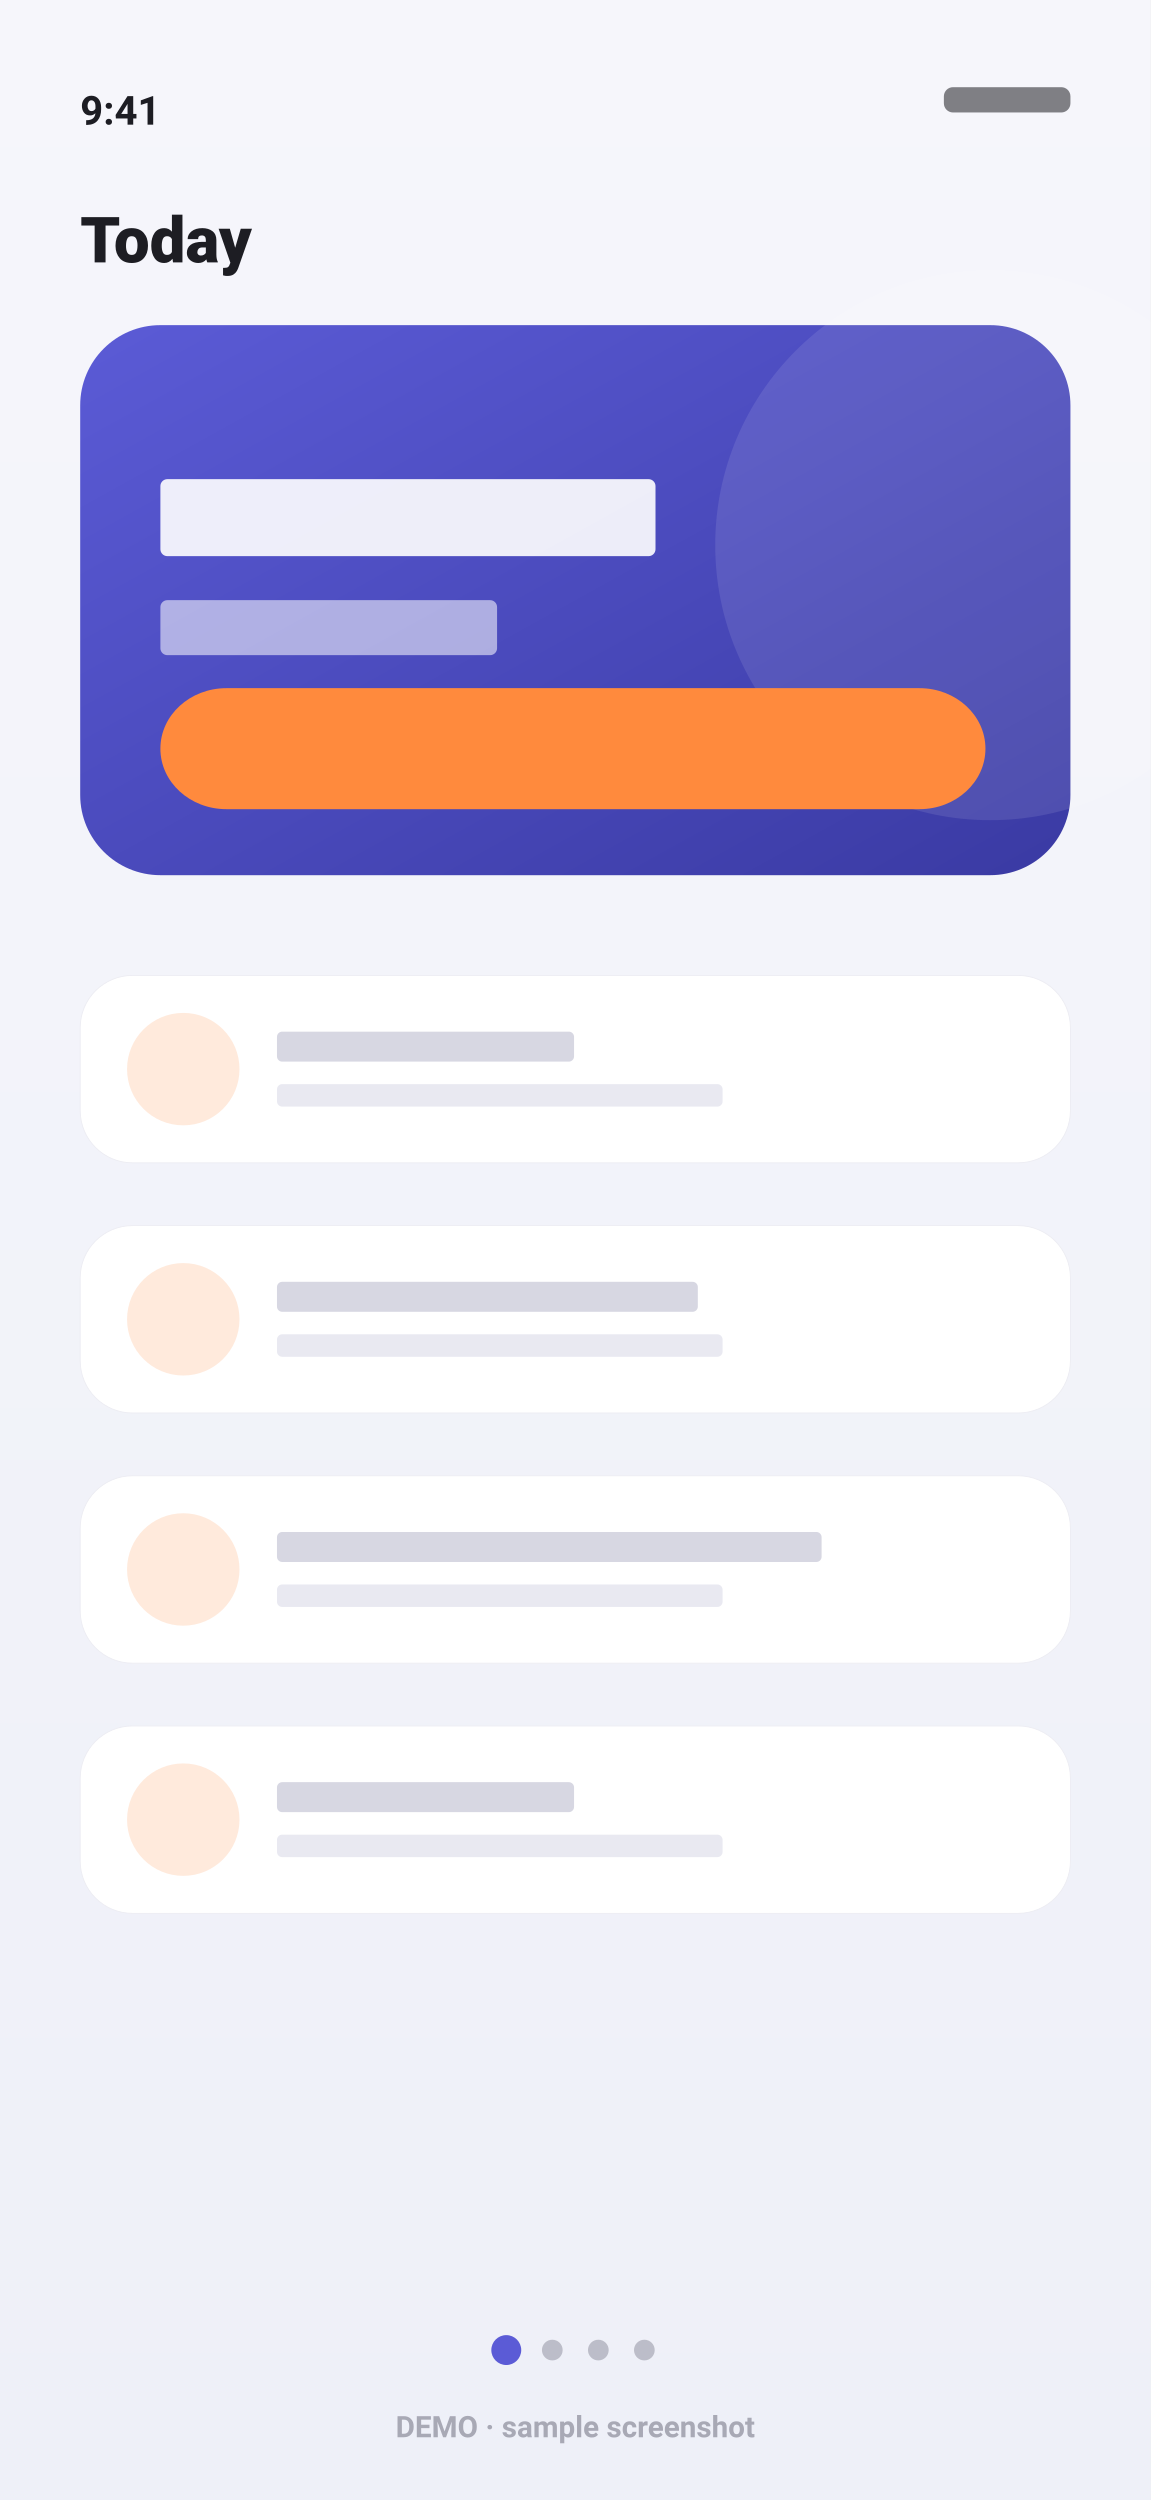
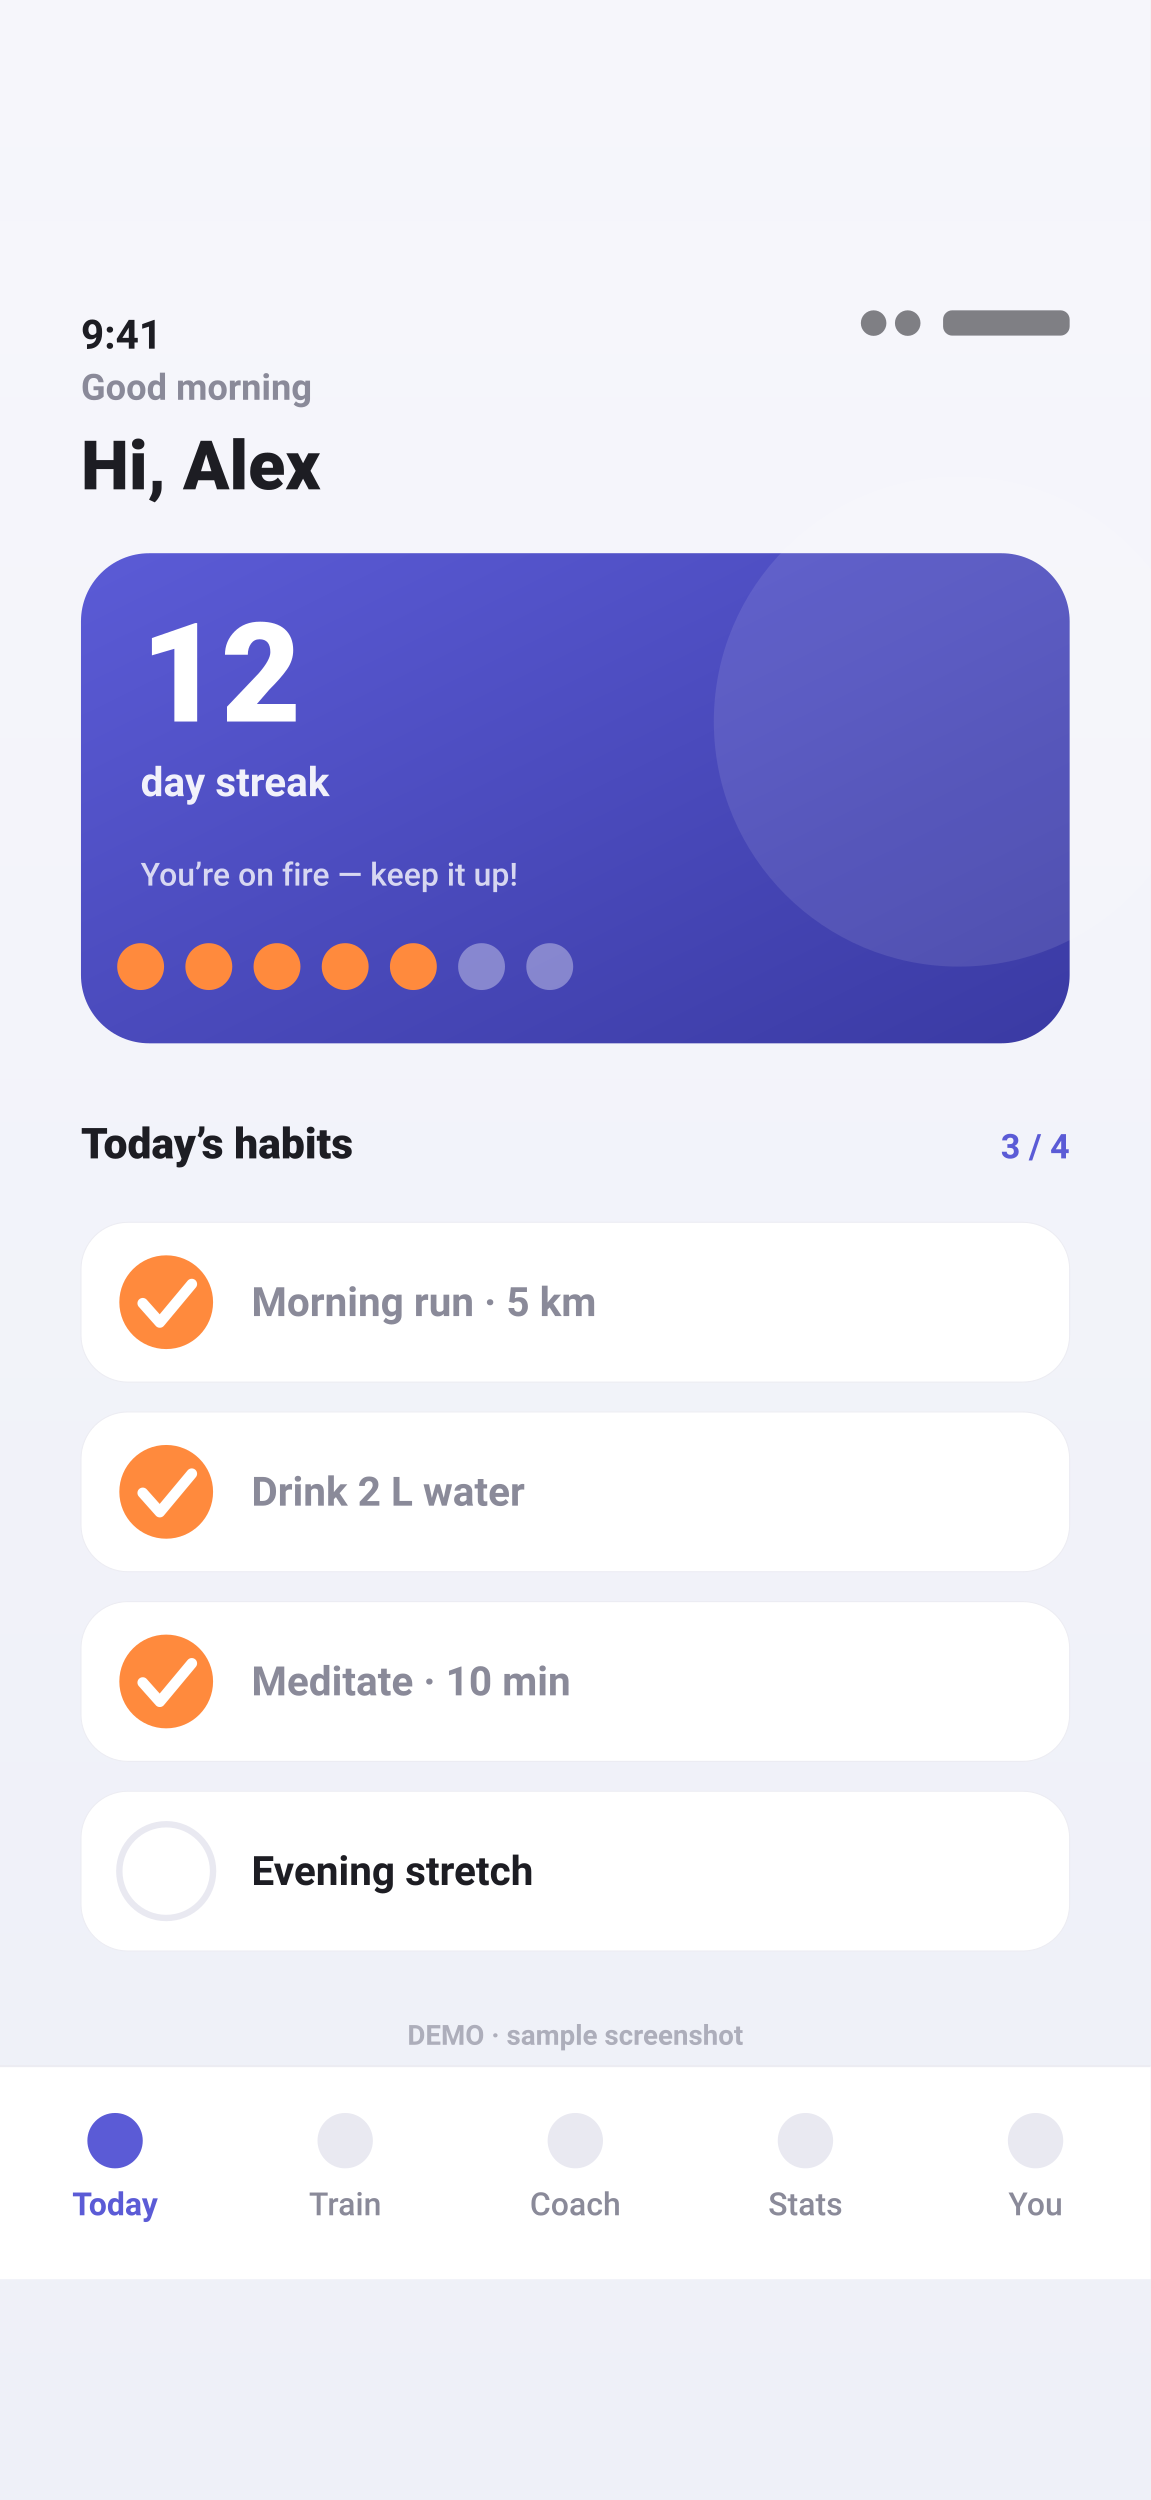
<svg xmlns="http://www.w3.org/2000/svg" viewBox="0 0 1320 2868" width="1320" height="2868" role="img" aria-label="Today">
  <defs>
    <linearGradient id="bg" x1="0" y1="0" x2="0" y2="1">
      <stop offset="0" stop-color="#f6f6fb" />
      <stop offset="1" stop-color="#eef0f8" />
    </linearGradient>
    <linearGradient id="hero" x1="0" y1="0" x2="1" y2="1">
      <stop offset="0" stop-color="#5b5bd6" />
      <stop offset="1" stop-color="#3a3aa3" />
    </linearGradient>
+     <linearGradient id="warm" x1="0" y1="0" x2="1" y2="1">
+       <stop offset="0" stop-color="#ff9d57" />
+       <stop offset="1" stop-color="#ff8a3d" />
+     </linearGradient>
  </defs>
  <rect width="1320" height="2868" fill="url(#bg)" />
-   <text x="92" y="143" font-family="-apple-system,Segoe UI,Roboto,sans-serif" font-size="46" font-weight="700" fill="#1d1d23">9:41</text>
-   <rect x="1082.8" y="100" width="145.2" height="29.04" rx="10.56" fill="#1d1d23" opacity="0.55" />
-   <text x="92" y="301" font-family="-apple-system,Segoe UI,Roboto,sans-serif" font-size="73" font-weight="800" fill="#1d1d23">Today</text>
-   <rect x="92" y="373" width="1136" height="631" rx="92" fill="url(#hero)" />
-   <circle cx="1136" cy="625.4" r="315.5" fill="#ffffff" opacity="0.10" />
-   <rect x="184" y="549.68" width="568" height="88.34" rx="8" fill="#ffffff" opacity="0.9" />
-   <rect x="184" y="688.5" width="386.24" height="63.1" rx="8" fill="#ffffff" opacity="0.55" />
-   <rect x="184" y="789.46" width="946.5" height="138.82" rx="75.72" fill="#ff8a3d" />
-   <rect x="92" y="1119" width="1136" height="215" rx="60" fill="#ffffff" stroke="#ececf2" />
-   <circle cx="210.25" cy="1226.5" r="64.5" fill="#ff8a3d" opacity="0.18" />
-   <rect x="317.75" y="1183.5" width="340.8" height="34.4" rx="6" fill="#d7d7e2" />
-   <rect x="317.75" y="1243.7" width="511.2" height="25.8" rx="6" fill="#e9e9f1" />
-   <rect x="92" y="1406" width="1136" height="215" rx="60" fill="#ffffff" stroke="#ececf2" />
-   <circle cx="210.25" cy="1513.5" r="64.5" fill="#ff8a3d" opacity="0.18" />
-   <rect x="317.75" y="1470.5" width="482.8" height="34.4" rx="6" fill="#d7d7e2" />
-   <rect x="317.75" y="1530.7" width="511.2" height="25.8" rx="6" fill="#e9e9f1" />
-   <rect x="92" y="1693" width="1136" height="215" rx="60" fill="#ffffff" stroke="#ececf2" />
-   <circle cx="210.25" cy="1800.5" r="64.5" fill="#ff8a3d" opacity="0.18" />
-   <rect x="317.75" y="1757.5" width="624.8" height="34.4" rx="6" fill="#d7d7e2" />
-   <rect x="317.75" y="1817.7" width="511.2" height="25.8" rx="6" fill="#e9e9f1" />
-   <rect x="92" y="1980" width="1136" height="215" rx="60" fill="#ffffff" stroke="#ececf2" />
-   <circle cx="210.25" cy="2087.5" r="64.5" fill="#ff8a3d" opacity="0.18" />
-   <rect x="317.75" y="2044.5" width="340.8" height="34.4" rx="6" fill="#d7d7e2" />
-   <rect x="317.75" y="2104.7" width="511.2" height="25.8" rx="6" fill="#e9e9f1" />
-   <g>
-     <circle cx="580.8" cy="2696" r="17.16" fill="#5b5bd6" opacity="1" />
-     <circle cx="633.6" cy="2696" r="11.88" fill="#8a8a99" opacity="0.5" />
-     <circle cx="686.4" cy="2696" r="11.88" fill="#8a8a99" opacity="0.5" />
-     <circle cx="739.2" cy="2696" r="11.88" fill="#8a8a99" opacity="0.5" />
+   <g transform="translate(0.00 253.33) scale(1.22222)">
+     <rect width="1080" height="1932" fill="url(#bg)" />
+     <text x="76" y="120" font-family="-apple-system,Segoe UI,Roboto,sans-serif" font-size="38" font-weight="700" fill="#1d1d23">9:41</text>
+     <rect x="885.2" y="84" width="118.8" height="23.76" rx="8.64" fill="#1d1d23" opacity="0.55" />
+     <circle cx="820" cy="96" r="12" fill="#1d1d23" opacity="0.55" />
+     <circle cx="852" cy="96" r="12" fill="#1d1d23" opacity="0.55" />
+     <text x="76" y="168" font-family="-apple-system,Segoe UI,Roboto,sans-serif" font-size="34" font-weight="600" fill="#8a8a99">Good morning</text>
+     <text x="76" y="252" font-family="-apple-system,Segoe UI,Roboto,sans-serif" font-size="64" font-weight="800" fill="#1d1d23">Hi, Alex</text>
+     <rect x="76" y="312" width="928" height="460" rx="64" fill="url(#hero)" />
+     <circle cx="900" cy="470" r="230" fill="#ffffff" opacity="0.10" />
+     <text x="132" y="470" font-family="-apple-system,Segoe UI,Roboto,sans-serif" font-size="130" font-weight="800" fill="#ffffff">12</text>
+     <text x="132" y="540" font-family="-apple-system,Segoe UI,Roboto,sans-serif" font-size="38" font-weight="600" fill="#ffffff" opacity="0.92">day streak</text>
+     <text x="132" y="624" font-family="-apple-system,Segoe UI,Roboto,sans-serif" font-size="30" font-weight="500" fill="#ffffff" opacity="0.78">You’re on fire — keep it up!</text>
+     <circle cx="132" cy="700" r="22" fill="#ff8a3d" />
+     <circle cx="196" cy="700" r="22" fill="#ff8a3d" />
+     <circle cx="260" cy="700" r="22" fill="#ff8a3d" />
+     <circle cx="324" cy="700" r="22" fill="#ff8a3d" />
+     <circle cx="388" cy="700" r="22" fill="#ff8a3d" />
+     <circle cx="452" cy="700" r="22" fill="#ffffff" opacity="0.35" />
+     <circle cx="516" cy="700" r="22" fill="#ffffff" opacity="0.35" />
+     <text x="76" y="880" font-family="-apple-system,Segoe UI,Roboto,sans-serif" font-size="40" font-weight="800" fill="#1d1d23">Today’s habits</text>
+     <text x="1004" y="880" font-family="-apple-system,Segoe UI,Roboto,sans-serif" font-size="32" font-weight="600" fill="#5b5bd6" text-anchor="end">3 / 4</text>
+     <rect x="76" y="940" width="928" height="150" rx="44" fill="#ffffff" stroke="#ececf2" />
+     <circle cx="156" cy="1015" r="44" fill="#ff8a3d" />
+     <path d="M134 1016 l16 18 l30 -36" fill="none" stroke="#fff" stroke-width="10" stroke-linecap="round" stroke-linejoin="round" />
+     <text x="236" y="1028" font-family="-apple-system,Segoe UI,Roboto,sans-serif" font-size="38" font-weight="600" fill="#8a8a99">Morning run · 5 km</text>
+     <rect x="76" y="1118" width="928" height="150" rx="44" fill="#ffffff" stroke="#ececf2" />
+     <circle cx="156" cy="1193" r="44" fill="#ff8a3d" />
+     <path d="M134 1194 l16 18 l30 -36" fill="none" stroke="#fff" stroke-width="10" stroke-linecap="round" stroke-linejoin="round" />
+     <text x="236" y="1206" font-family="-apple-system,Segoe UI,Roboto,sans-serif" font-size="38" font-weight="600" fill="#8a8a99">Drink 2 L water</text>
+     <rect x="76" y="1296" width="928" height="150" rx="44" fill="#ffffff" stroke="#ececf2" />
+     <circle cx="156" cy="1371" r="44" fill="#ff8a3d" />
+     <path d="M134 1372 l16 18 l30 -36" fill="none" stroke="#fff" stroke-width="10" stroke-linecap="round" stroke-linejoin="round" />
+     <text x="236" y="1384" font-family="-apple-system,Segoe UI,Roboto,sans-serif" font-size="38" font-weight="600" fill="#8a8a99">Meditate · 10 min</text>
+     <rect x="76" y="1474" width="928" height="150" rx="44" fill="#ffffff" stroke="#ececf2" />
+     <circle cx="156" cy="1549" r="44" fill="#ffffff" stroke="#e9e9f1" stroke-width="6" />
+     <text x="236" y="1562" font-family="-apple-system,Segoe UI,Roboto,sans-serif" font-size="38" font-weight="600" fill="#1d1d23">Evening stretch</text>
+     <text x="540" y="1712" font-family="-apple-system,Segoe UI,Roboto,sans-serif" font-size="26" font-weight="700" fill="#8a8a99" text-anchor="middle" opacity="0.65">DEMO · sample screenshot</text>
+     <rect x="0" y="1732" width="1080" height="200" rx="0" fill="#ffffff" />
+     <line x1="0" y1="1732" x2="1080" y2="1732" stroke="#ececf2" stroke-width="2" />
+     <circle cx="108" cy="1802" r="26" fill="#5b5bd6" />
+     <text x="108" y="1872" font-family="-apple-system,Segoe UI,Roboto,sans-serif" font-size="30" font-weight="700" fill="#5b5bd6" text-anchor="middle">Today</text>
+     <circle cx="324" cy="1802" r="26" fill="#e9e9f1" />
+     <text x="324" y="1872" font-family="-apple-system,Segoe UI,Roboto,sans-serif" font-size="30" font-weight="500" fill="#8a8a99" text-anchor="middle">Train</text>
+     <circle cx="540" cy="1802" r="26" fill="#e9e9f1" />
+     <text x="540" y="1872" font-family="-apple-system,Segoe UI,Roboto,sans-serif" font-size="30" font-weight="500" fill="#8a8a99" text-anchor="middle">Coach</text>
+     <circle cx="756" cy="1802" r="26" fill="#e9e9f1" />
+     <text x="756" y="1872" font-family="-apple-system,Segoe UI,Roboto,sans-serif" font-size="30" font-weight="500" fill="#8a8a99" text-anchor="middle">Stats</text>
+     <circle cx="972" cy="1802" r="26" fill="#e9e9f1" />
+     <text x="972" y="1872" font-family="-apple-system,Segoe UI,Roboto,sans-serif" font-size="30" font-weight="500" fill="#8a8a99" text-anchor="middle">You</text>
  </g>
-   <text x="660" y="2796" text-anchor="middle" font-family="-apple-system,Segoe UI,Roboto,sans-serif" font-size="34" font-weight="700" fill="#8a8a99" opacity="0.7">DEMO · sample screenshot</text>
</svg>
